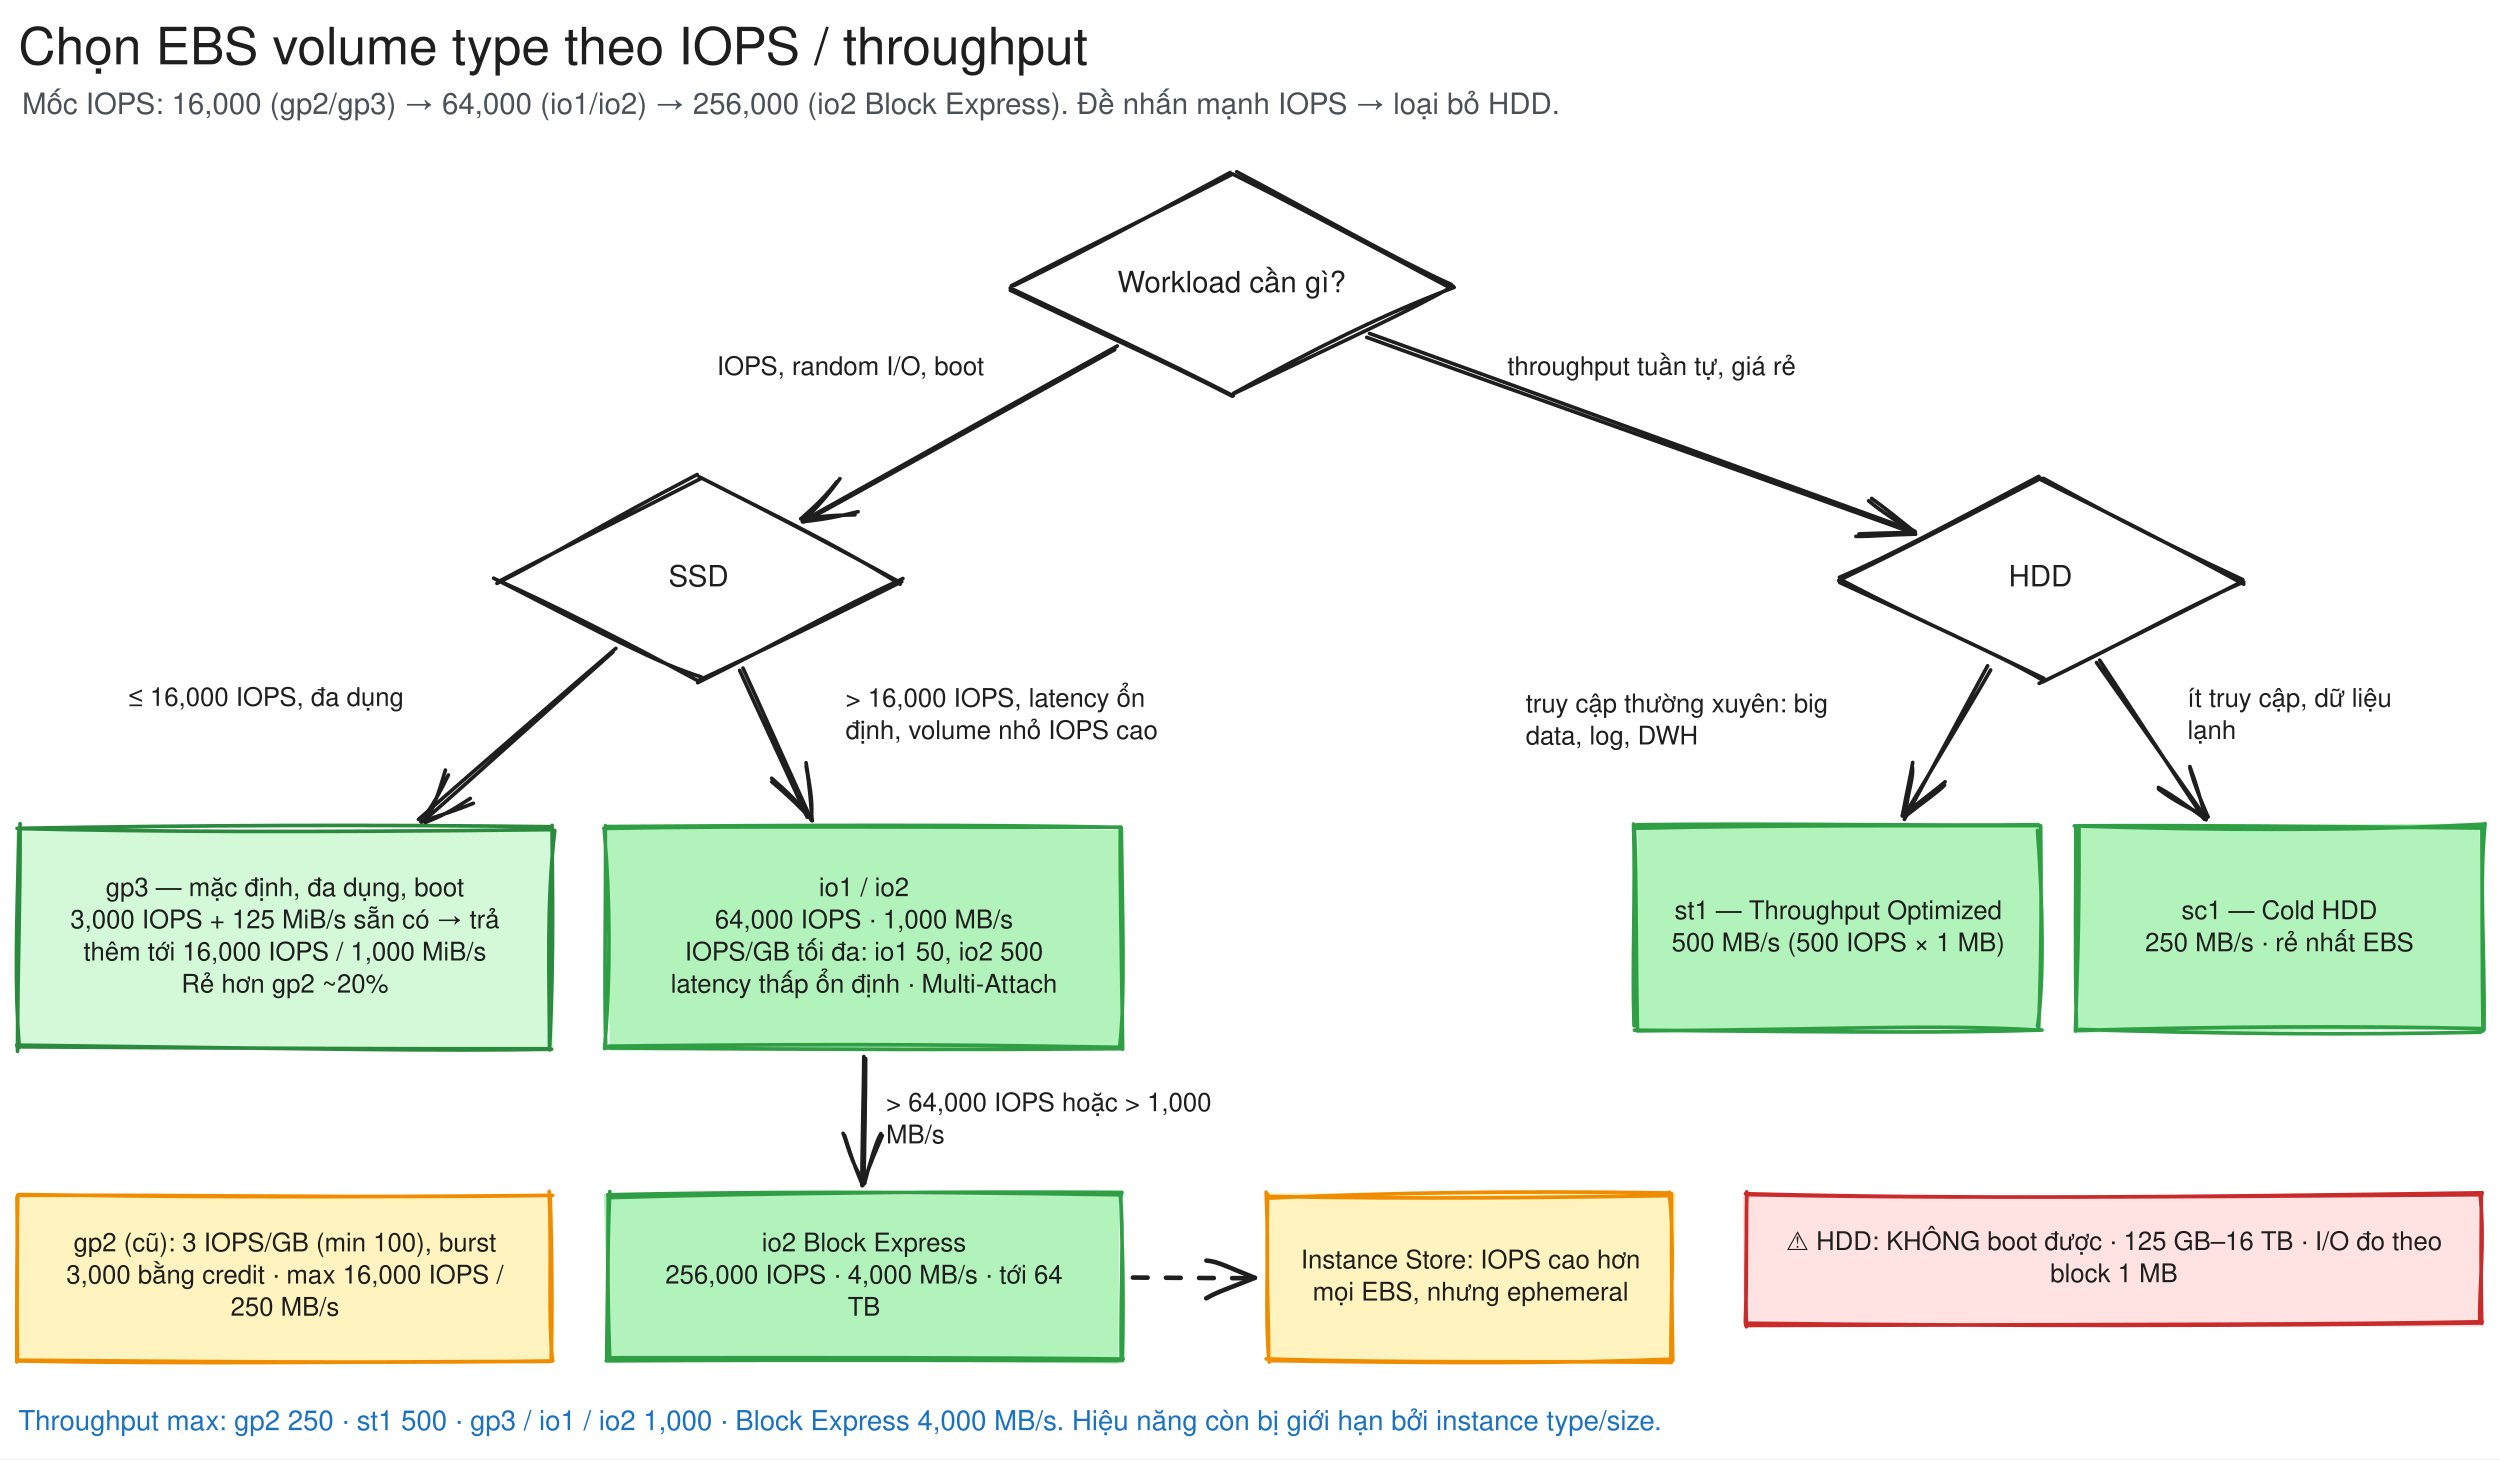
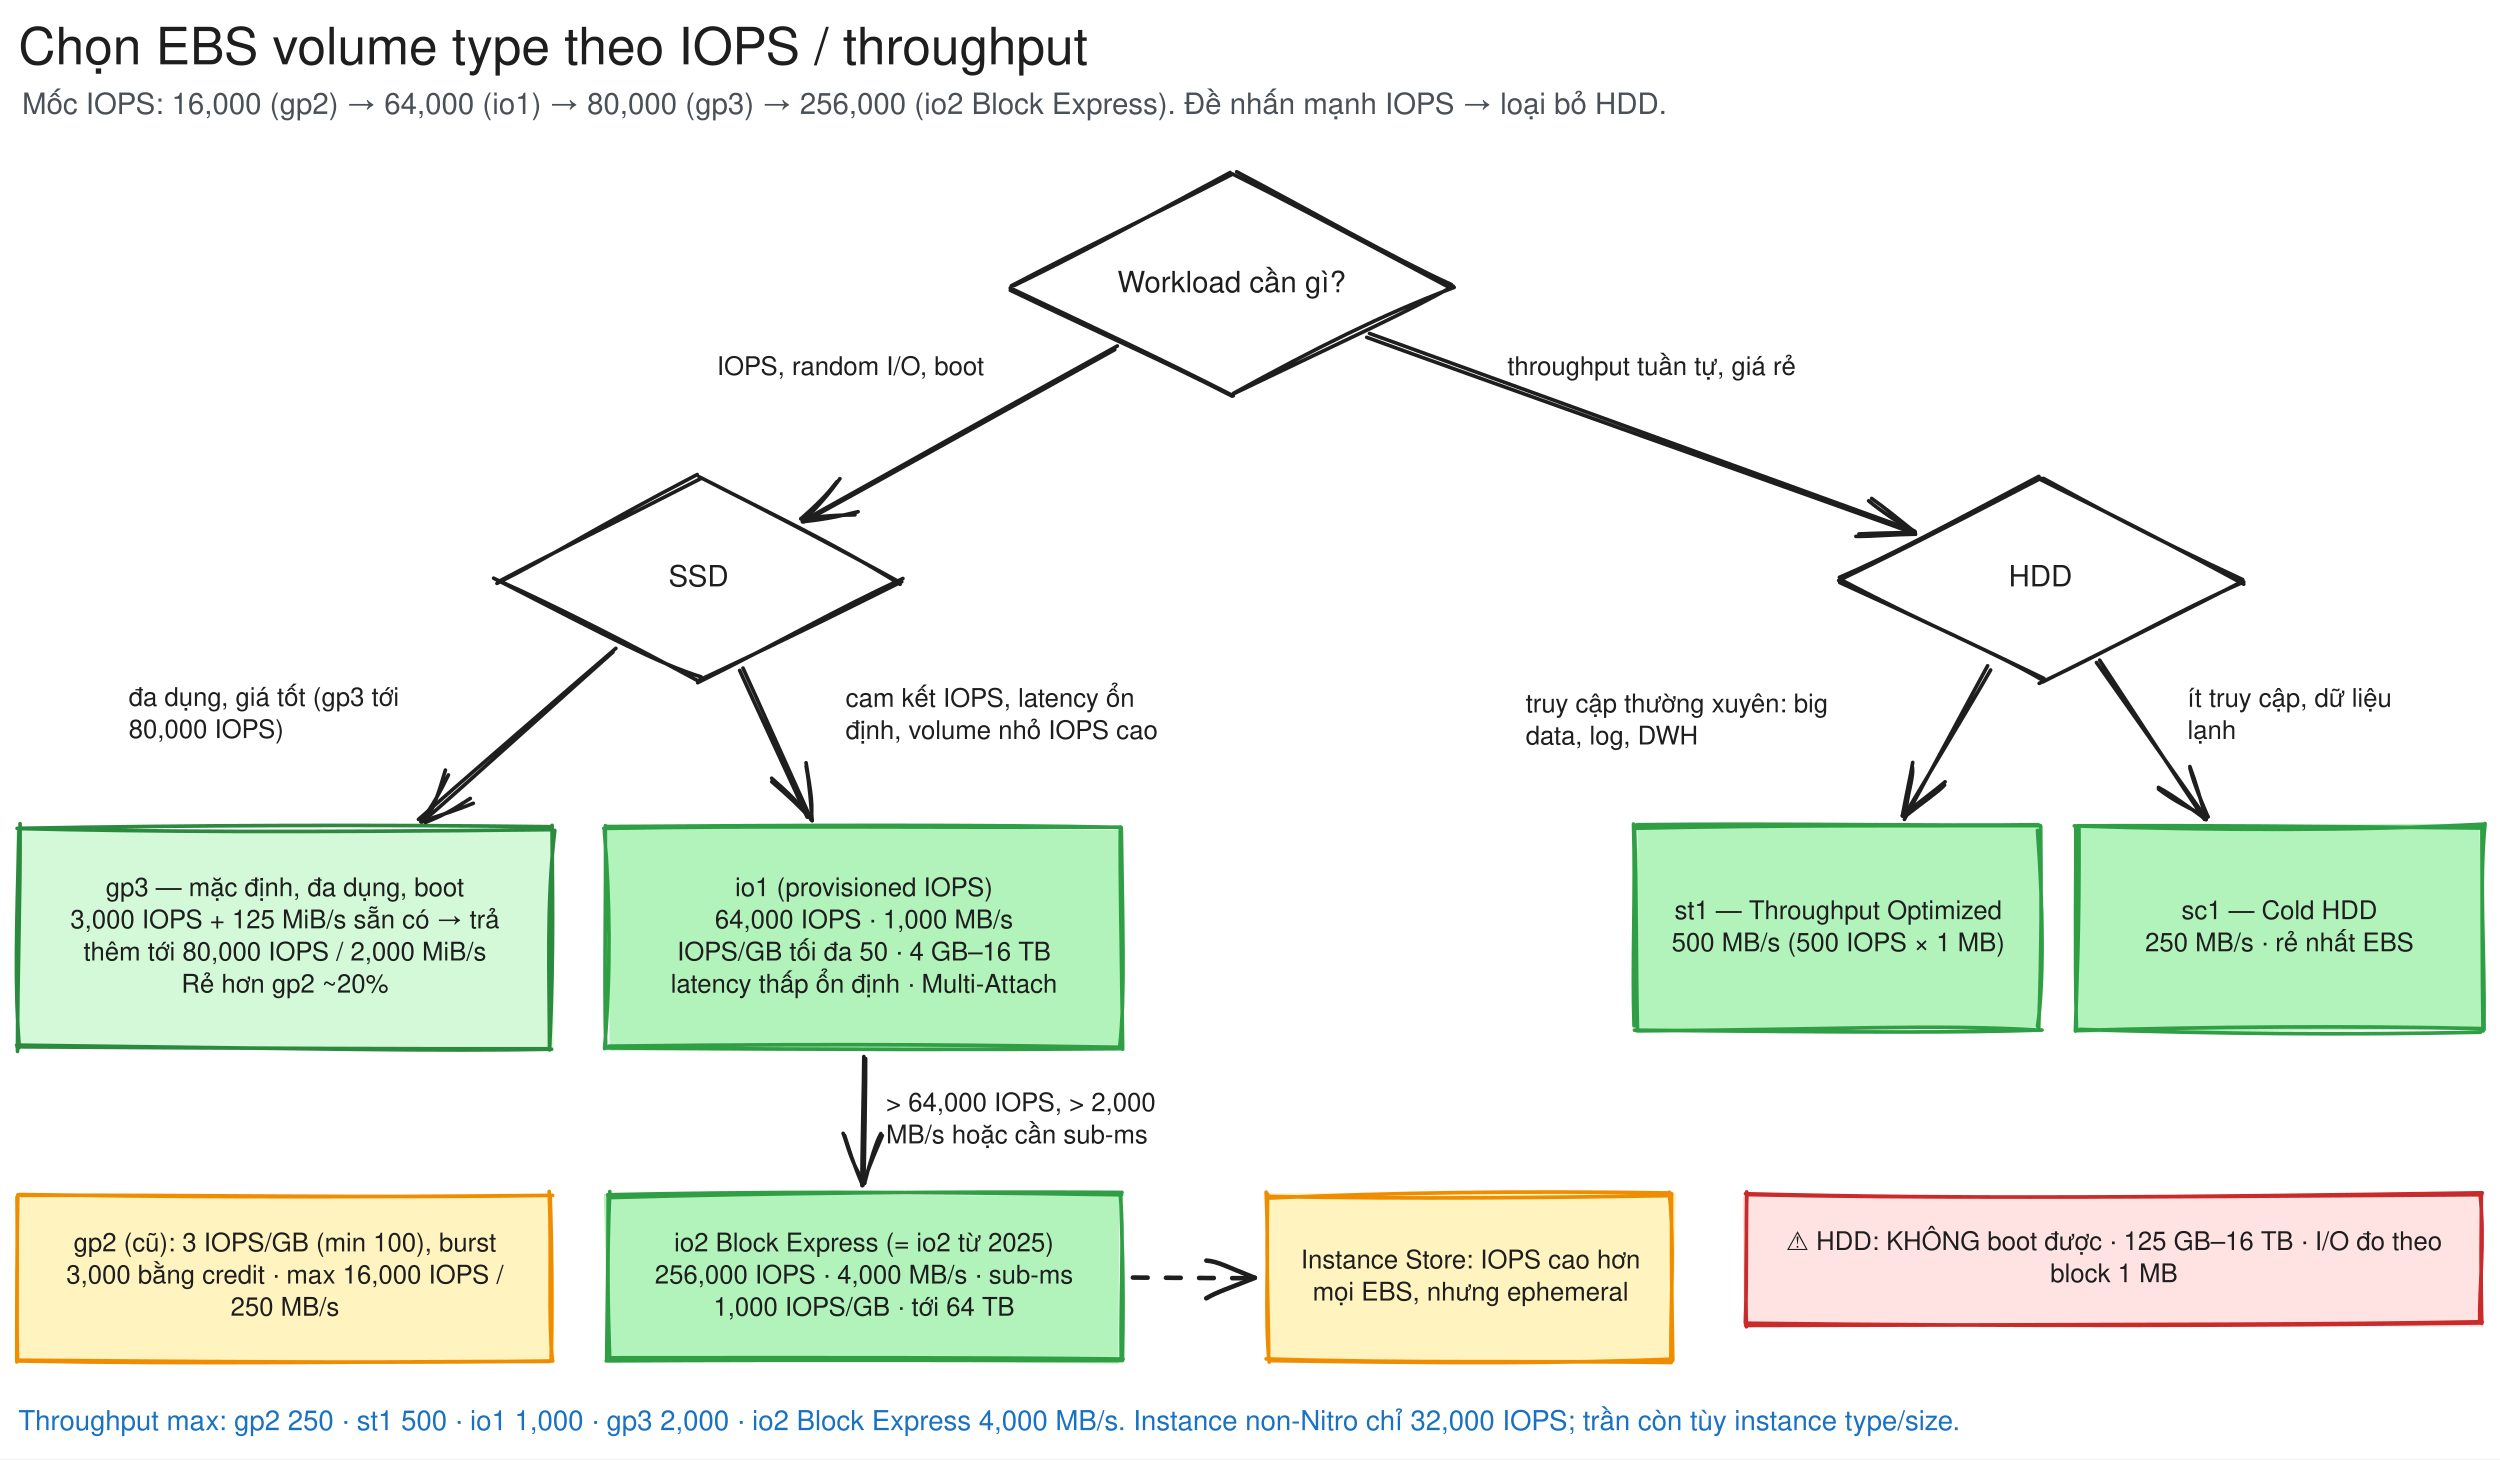
<svg xmlns="http://www.w3.org/2000/svg" version="1.1" viewBox="0 0 1360 793.75" width="1360" height="793.75">
  <defs>
    <style>
      @font-face {
        font-family: "Virgil";
        src: url("https://excalidraw.com/Virgil.woff2");
      }
      @font-face {
        font-family: "Cascadia";
        src: url("https://excalidraw.com/Cascadia.woff2");
      }
    </style>
  </defs>
  <rect x="0" y="0" width="1360" height="793.75" fill="#ffffff" />
  <g transform="translate(10 10) rotate(0 303.38 17.5)">
    <text x="0" y="25" font-family="Helvetica, Segoe UI Emoji" font-size="28px" fill="#1e1e1e" text-anchor="start" style="white-space: pre;" direction="ltr">Chọn EBS volume type theo IOPS / throughput</text>
  </g>
-   <g transform="translate(12 48) rotate(0 421.52 10)">
-     <text x="0" y="14" font-family="Helvetica, Segoe UI Emoji" font-size="16px" fill="#495057" text-anchor="start" style="white-space: pre;" direction="ltr">Mốc IOPS: 16,000 (gp2/gp3) → 64,000 (io1/io2) → 256,000 (io2 Block Express). Đề nhấn mạnh IOPS → loại bỏ HDD.</text>
+   <g transform="translate(12 48) rotate(0 448.59 10)">
+     <text x="0" y="14" font-family="Helvetica, Segoe UI Emoji" font-size="16px" fill="#495057" text-anchor="start" style="white-space: pre;" direction="ltr">Mốc IOPS: 16,000 (gp2) → 64,000 (io1) → 80,000 (gp3) → 256,000 (io2 Block Express). Đề nhấn mạnh IOPS → loại bỏ HDD.</text>
  </g>
  <g stroke-linecap="round" transform="translate(550 95) rotate(0 120 60)">
    <path d="M121.3 0.69 L239.93 62.6 L119.47 118.6 L-1.69 61.15" stroke="none" stroke-width="0" fill="#ffffff" fill-rule="evenodd" />
    <path d="M122.76 -1.57 C164.48 20.51, 207.47 45.15, 239.54 59.77 M120.42 -0.39 C147.23 12.93, 172.66 26.35, 239.29 61.84 M241.08 61.34 C201.98 76.1, 165.01 94.79, 121.07 118.93 M240.54 60.64 C215.27 74.94, 189.65 86.23, 120.61 119.44 M120.3 120.51 C83.81 101.77, 46.1 85.27, -0.38 62.92 M120.93 120.32 C84.36 101.62, 47.95 84.51, -0.42 61.68 M1.77 60.3 C26.45 48.39, 50.69 35.9, 119.18 -1.13 M0.15 60.48 C38.9 40.11, 78.5 21.42, 120.44 -0.23" stroke="#1e1e1e" stroke-width="2" fill="none" />
  </g>
  <g transform="translate(607.28 145) rotate(0 62.72 10)">
    <text x="62.72" y="14" font-family="Helvetica, Segoe UI Emoji" font-size="16px" fill="#1e1e1e" text-anchor="middle" style="white-space: pre;" direction="ltr">Workload cần gì?</text>
  </g>
  <g stroke-linecap="round" transform="translate(270 260) rotate(0 110 55)">
    <path d="M112.95 -1.47 L221.28 56.22 L109.35 110.64 L-1.61 57.29" stroke="none" stroke-width="0" fill="#ffffff" fill-rule="evenodd" />
    <path d="M110.96 -0.33 C149.28 19.46, 183.63 35.41, 219.65 57.85 M110.29 -0.62 C149.09 18.93, 187.93 39.27, 219.36 56.64 M221.18 54.71 C185.63 71.05, 154.48 89.21, 109.53 111.39 M220.54 56.46 C194.74 69.23, 170.67 81.56, 110.27 110.03 M111.42 108.24 C88.39 100.9, 63.66 87.96, -1.47 54.53 M110.54 110.82 C72.24 90.11, 32.91 69.97, 0.23 55.37 M0.35 57.37 C29.51 42.87, 53.26 27.31, 109.28 -1.85 M0.9 56.54 C32.7 39.64, 64.89 24.16, 111.5 0.21" stroke="#1e1e1e" stroke-width="2" fill="none" />
  </g>
  <g transform="translate(364.64 305) rotate(0 15.36 10)">
    <text x="15.36" y="14" font-family="Helvetica, Segoe UI Emoji" font-size="16px" fill="#1e1e1e" text-anchor="middle" style="white-space: pre;" direction="ltr">SSD</text>
  </g>
  <g stroke-linecap="round" transform="translate(1000 260) rotate(0 110 55)">
    <path d="M110.97 0.23 L220.65 55.47 L112.07 109.58 L0.51 54.26" stroke="none" stroke-width="0" fill="#ffffff" fill-rule="evenodd" />
    <path d="M109.59 0.65 C133.57 12.86, 155.93 22.81, 220.6 57.8 M111.63 0.24 C139.76 15.55, 166.61 30.45, 220.04 55.29 M220.61 56.57 C184.92 72.15, 151.74 91.75, 109.3 111.76 M219.94 56.23 C190.31 71.42, 160.78 86.11, 111.34 110.92 M110.94 109.87 C82.99 93.62, 52.49 82.23, 1.34 55.29 M111.85 109.03 C78.52 92.92, 46.31 77.57, 0.79 56.9 M0.65 54.06 C27.85 42.48, 55.26 27.67, 109.12 -0.84 M0.24 55.79 C23.66 44.51, 46.61 33.29, 110.23 0.2" stroke="#1e1e1e" stroke-width="2" fill="none" />
  </g>
  <g transform="translate(1094.64 305) rotate(0 15.36 10)">
    <text x="15.36" y="14" font-family="Helvetica, Segoe UI Emoji" font-size="16px" fill="#1e1e1e" text-anchor="middle" style="white-space: pre;" direction="ltr">HDD</text>
  </g>
  <g stroke-linecap="round" transform="translate(10 450) rotate(0 145 60)">
    <path d="M-1.4 1.72 L291.42 1.7 L291.08 121.85 L-0.21 120.1" stroke="none" stroke-width="0" fill="#d3f9d8" />
    <path d="M0.81 0.77 C73.42 2.41, 145.4 3, 289.78 1.33 M-0.72 0.63 C95.13 -1.1, 191.66 -1.47, 289.74 -0.27 M291.8 1.74 C287.12 41.88, 288.87 81.16, 288.94 121.16 M290.33 -0.99 C290.37 31.21, 291.49 64.24, 289.08 119.07 M290.04 120.77 C228.05 121.96, 163.33 120.56, -0.92 118.55 M289.46 120.52 C214.45 120.7, 139.94 120.32, -0.7 119.47 M-0.48 121.96 C-0.45 78.12, 1.12 38.45, 0.92 -1.91 M0.51 119.9 C-2.1 87.26, -0.99 53.84, 0.38 0.64" stroke="#2b8a3e" stroke-width="2" fill="none" />
  </g>
  <g transform="translate(32.92 475) rotate(0 122.08 35)">
    <text x="122.08" y="12.5" font-family="Helvetica, Segoe UI Emoji" font-size="14px" fill="#1e1e1e" text-anchor="middle" style="white-space: pre;" direction="ltr">gp3 — mặc định, đa dụng, boot</text>
    <text x="122.08" y="30" font-family="Helvetica, Segoe UI Emoji" font-size="14px" fill="#1e1e1e" text-anchor="middle" style="white-space: pre;" direction="ltr">3,000 IOPS + 125 MiB/s sẵn có → trả</text>
-     <text x="122.08" y="47.5" font-family="Helvetica, Segoe UI Emoji" font-size="14px" fill="#1e1e1e" text-anchor="middle" style="white-space: pre;" direction="ltr">thêm tới 16,000 IOPS / 1,000 MiB/s</text>
+     <text x="122.08" y="47.5" font-family="Helvetica, Segoe UI Emoji" font-size="14px" fill="#1e1e1e" text-anchor="middle" style="white-space: pre;" direction="ltr">thêm tới 80,000 IOPS / 2,000 MiB/s</text>
    <text x="122.08" y="65" font-family="Helvetica, Segoe UI Emoji" font-size="14px" fill="#1e1e1e" text-anchor="middle" style="white-space: pre;" direction="ltr">Rẻ hơn gp2 ~20%</text>
  </g>
  <g stroke-linecap="round" transform="translate(330 450) rotate(0 140 60)">
    <path d="M0.44 -0.93 L278.94 1.51 L279.48 121.15 L1.62 121.52" stroke="none" stroke-width="0" fill="#b2f2bb" />
    <path d="M-1.52 0.67 C80.84 -0.92, 164.87 0.22, 278.86 -0.02 M0.27 -0.36 C103.99 -1.09, 207.43 -1.47, 279.92 0.08 M279.99 0.64 C280.59 47.38, 282.15 94.22, 279.13 119.41 M279.45 -0.13 C279.18 28.68, 280 59.08, 280.72 120.76 M279.35 119.71 C210.53 118.68, 144.37 117.49, 1.38 119.1 M279.77 120.49 C206.72 121.15, 131.78 121.03, -0.46 120.09 M-1.11 120.41 C2.35 79.22, 1.87 39.07, -1.22 1.99 M-0.49 120.04 C-1.43 80.68, -0.28 39.89, -0.65 -0.87" stroke="#2f9e44" stroke-width="2" fill="none" />
  </g>
  <g transform="translate(352.33 475) rotate(0 117.67 35)">
-     <text x="117.67" y="12.5" font-family="Helvetica, Segoe UI Emoji" font-size="14px" fill="#1e1e1e" text-anchor="middle" style="white-space: pre;" direction="ltr">io1 / io2</text>
+     <text x="117.67" y="12.5" font-family="Helvetica, Segoe UI Emoji" font-size="14px" fill="#1e1e1e" text-anchor="middle" style="white-space: pre;" direction="ltr">io1 (provisioned IOPS)</text>
    <text x="117.67" y="30" font-family="Helvetica, Segoe UI Emoji" font-size="14px" fill="#1e1e1e" text-anchor="middle" style="white-space: pre;" direction="ltr">64,000 IOPS · 1,000 MB/s</text>
-     <text x="117.67" y="47.5" font-family="Helvetica, Segoe UI Emoji" font-size="14px" fill="#1e1e1e" text-anchor="middle" style="white-space: pre;" direction="ltr">IOPS/GB tối đa: io1 50, io2 500</text>
+     <text x="117.67" y="47.5" font-family="Helvetica, Segoe UI Emoji" font-size="14px" fill="#1e1e1e" text-anchor="middle" style="white-space: pre;" direction="ltr">IOPS/GB tối đa 50 · 4 GB–16 TB</text>
    <text x="117.67" y="65" font-family="Helvetica, Segoe UI Emoji" font-size="14px" fill="#1e1e1e" text-anchor="middle" style="white-space: pre;" direction="ltr">latency thấp ổn định · Multi-Attach</text>
  </g>
  <g stroke-linecap="round" transform="translate(330 650) rotate(0 140 45)">
    <path d="M-1.52 -0.38 L278.86 0.41 L278.48 91.85 L1.04 88.4" stroke="none" stroke-width="0" fill="#b2f2bb" />
    <path d="M1.16 1.5 C92.42 -1.07, 184.08 -1.85, 280.36 -1.32 M0.57 -0.05 C79.02 -1.67, 156.94 -1.88, 280.14 -0.03 M279.36 -0.87 C281.56 22.98, 279.52 47.68, 279.89 89.43 M279.66 -0.57 C280.1 21.16, 281.59 40.91, 280.6 90.17 M280.97 89.31 C202.76 88.45, 126.12 88.57, 1.33 88.65 M279.58 90.15 C202.51 90.17, 124.34 89.65, -0.19 90.31 M1.67 89.19 C0.76 62.35, 0.06 35.16, 1.73 -1.82 M0.02 89.28 C0.26 63.79, 0.83 37.61, 0.87 0.38" stroke="#2f9e44" stroke-width="2" fill="none" />
  </g>
  <g transform="translate(347.99 668.75) rotate(0 122.01 26.25)">
-     <text x="122.01" y="12" font-family="Helvetica, Segoe UI Emoji" font-size="14px" fill="#1e1e1e" text-anchor="middle" style="white-space: pre;" direction="ltr">io2 Block Express</text>
-     <text x="122.01" y="29.5" font-family="Helvetica, Segoe UI Emoji" font-size="14px" fill="#1e1e1e" text-anchor="middle" style="white-space: pre;" direction="ltr">256,000 IOPS · 4,000 MB/s · tới 64</text>
-     <text x="122.01" y="47" font-family="Helvetica, Segoe UI Emoji" font-size="14px" fill="#1e1e1e" text-anchor="middle" style="white-space: pre;" direction="ltr">TB</text>
+     <text x="122.01" y="12" font-family="Helvetica, Segoe UI Emoji" font-size="14px" fill="#1e1e1e" text-anchor="middle" style="white-space: pre;" direction="ltr">io2 Block Express (= io2 từ 2025)</text>
+     <text x="122.01" y="29.5" font-family="Helvetica, Segoe UI Emoji" font-size="14px" fill="#1e1e1e" text-anchor="middle" style="white-space: pre;" direction="ltr">256,000 IOPS · 4,000 MB/s · sub-ms</text>
+     <text x="122.01" y="47" font-family="Helvetica, Segoe UI Emoji" font-size="14px" fill="#1e1e1e" text-anchor="middle" style="white-space: pre;" direction="ltr">1,000 IOPS/GB · tới 64 TB</text>
  </g>
  <g stroke-linecap="round" transform="translate(690 650) rotate(0 110 45)">
    <path d="M-0.84 -0.89 L221.79 -1.41 L219.71 90.32 L-1.25 89.97" stroke="none" stroke-width="0" fill="#fff3bf" />
    <path d="M0.95 1.72 C66.59 -1.17, 131.94 -2.29, 218.56 -1.02 M-0.3 0.85 C78.97 2.46, 157.58 1.42, 219.41 0.41 M218.09 -1.43 C221.03 27.53, 218.89 53.15, 218.96 88.09 M219.3 -0.65 C219.39 18.76, 219.03 37.71, 219.98 90.04 M219.17 91.2 C148.16 90.17, 76.37 91.74, -1.23 89.24 M220.07 89.37 C160.11 91.76, 101.18 91.71, 0.46 90.17 M0.42 90.98 C-2.21 63.7, 0.56 37.94, -1.22 -1.45 M0.16 89.04 C0.11 65.72, -1.26 41.46, -0.39 -0.35" stroke="#f08c00" stroke-width="2" fill="none" />
  </g>
  <g transform="translate(704.87 677.5) rotate(0 95.13 17.5)">
    <text x="95.13" y="12.5" font-family="Helvetica, Segoe UI Emoji" font-size="14px" fill="#1e1e1e" text-anchor="middle" style="white-space: pre;" direction="ltr">Instance Store: IOPS cao hơn</text>
    <text x="95.13" y="30" font-family="Helvetica, Segoe UI Emoji" font-size="14px" fill="#1e1e1e" text-anchor="middle" style="white-space: pre;" direction="ltr">mọi EBS, nhưng ephemeral</text>
  </g>
  <g stroke-linecap="round" transform="translate(10 650) rotate(0 145 45)">
    <path d="M1.29 1.03 L290.25 1.79 L291.82 90.1 L-1.82 89.66" stroke="none" stroke-width="0" fill="#fff3bf" />
    <path d="M1.39 0.26 C94.81 -0.05, 189.2 1.75, 289.16 0.35 M0.5 -0.17 C76.16 0.95, 152.35 1.6, 290.62 0.28 M288.77 -1.89 C290.2 32.14, 288.15 68.3, 290.44 89.43 M289.28 -0.04 C290.35 32.37, 290.52 64.88, 289.78 90.47 M288.82 90.62 C192.26 90.65, 96.34 92.22, 0.63 90.38 M290.67 90.37 C223.33 91.28, 155.98 91.19, -0.2 89.97 M-0.43 89.54 C-1.14 64.46, -0.33 39.05, -0.75 1.2 M-0.86 90.9 C-0.9 59.03, -0.77 26.93, -0.27 -0.05" stroke="#f08c00" stroke-width="2" fill="none" />
  </g>
  <g transform="translate(24.94 668.75) rotate(0 130.06 26.25)">
    <text x="130.06" y="12" font-family="Helvetica, Segoe UI Emoji" font-size="14px" fill="#1e1e1e" text-anchor="middle" style="white-space: pre;" direction="ltr">gp2 (cũ): 3 IOPS/GB (min 100), burst</text>
    <text x="130.06" y="29.5" font-family="Helvetica, Segoe UI Emoji" font-size="14px" fill="#1e1e1e" text-anchor="middle" style="white-space: pre;" direction="ltr">3,000 bằng credit · max 16,000 IOPS /</text>
    <text x="130.06" y="47" font-family="Helvetica, Segoe UI Emoji" font-size="14px" fill="#1e1e1e" text-anchor="middle" style="white-space: pre;" direction="ltr">250 MB/s</text>
  </g>
  <g stroke-linecap="round" transform="translate(890 450) rotate(0 110 55)">
    <path d="M0.92 -1.95 L219.22 -0.27 L219.42 109.1 L-0.68 110.49" stroke="none" stroke-width="0" fill="#b2f2bb" />
    <path d="M0.44 -1.34 C80.77 -2.25, 162.83 -0.58, 218.81 -1.36 M-0.56 0.58 C80.1 -1.26, 159.9 -0.76, 219.99 -0.84 M218.4 1.75 C221.55 43.11, 221.86 86.27, 218.43 108.27 M220.13 -0.56 C220.39 33, 220.76 64.56, 219.03 109.45 M219.58 110.41 C161.41 106.96, 105.66 110.24, 0.61 110.79 M220.86 110.35 C174.37 111.82, 129.5 111.67, -0.85 110.41 M-1.08 108.04 C-2.27 74.02, -0.18 34.42, -1.37 -1.71 M0.79 110.33 C-0.08 71.15, 0.31 33.68, -0.81 0.18" stroke="#2f9e44" stroke-width="2" fill="none" />
  </g>
  <g transform="translate(905.15 487.5) rotate(0 94.85 17.5)">
    <text x="94.85" y="12.5" font-family="Helvetica, Segoe UI Emoji" font-size="14px" fill="#1e1e1e" text-anchor="middle" style="white-space: pre;" direction="ltr">st1 — Throughput Optimized</text>
    <text x="94.85" y="30" font-family="Helvetica, Segoe UI Emoji" font-size="14px" fill="#1e1e1e" text-anchor="middle" style="white-space: pre;" direction="ltr">500 MB/s (500 IOPS × 1 MB)</text>
  </g>
  <g stroke-linecap="round" transform="translate(1130 450) rotate(0 110 55)">
    <path d="M0.22 -0.55 L218.9 -2 L220.61 109.67 L-0.9 111.76" stroke="none" stroke-width="0" fill="#b2f2bb" />
    <path d="M-1.58 -0.72 C75.6 1.81, 153.38 2.06, 221.47 -1.68 M0.25 -0.78 C65.13 -1.05, 129.85 -0.48, 220.39 0.47 M221.88 -1.98 C218.59 31.34, 221.74 63.24, 221.31 110.08 M220.16 -0.26 C220.35 37.03, 220.24 76.76, 220.76 110.86 M219.37 111.53 C146.14 113.14, 73.18 112.35, 1.46 109.99 M220.32 109.56 C147.56 107.95, 74.33 108.49, -0.7 110.63 M-0.98 110.9 C-0.3 84.71, 1.22 59.26, 0.97 -0.03 M-0.43 109.45 C-1.39 66.51, -0.62 23.04, -0.74 -0.43" stroke="#2f9e44" stroke-width="2" fill="none" />
  </g>
  <g transform="translate(1159.5 487.5) rotate(0 80.5 17.5)">
    <text x="80.5" y="12.5" font-family="Helvetica, Segoe UI Emoji" font-size="14px" fill="#1e1e1e" text-anchor="middle" style="white-space: pre;" direction="ltr">sc1 — Cold HDD</text>
    <text x="80.5" y="30" font-family="Helvetica, Segoe UI Emoji" font-size="14px" fill="#1e1e1e" text-anchor="middle" style="white-space: pre;" direction="ltr">250 MB/s · rẻ nhất EBS</text>
  </g>
  <g stroke-linecap="round" transform="translate(950 650) rotate(0 200 35)">
    <path d="M-1.99 0.79 L398.06 1.36 L400.95 71.8 L-1.38 71.2" stroke="none" stroke-width="0" fill="#ffe3e3" />
    <path d="M-0.45 -0.6 C117.96 2.42, 234.36 1.31, 400.33 -1.11 M0.57 -0.12 C92.82 1.8, 186.19 1.47, 400.08 -0.05 M399.16 -0.12 C401.96 25.94, 398.5 50.58, 399.02 69.52 M399.83 0.92 C399.89 20.14, 399.39 39.28, 400.08 69.96 M400.31 69.03 C319.44 70.52, 238.97 70.49, -0.33 71.06 M400.09 69.69 C275.94 71.2, 151.84 71.61, -0.11 69.83 M0.07 71.77 C-0.55 52.74, 0.05 35.44, 0.2 -1.6 M-0.54 69.68 C0.47 43.46, -0.31 15.05, 0.28 0.66" stroke="#c92a2a" stroke-width="2" fill="none" />
  </g>
  <g transform="translate(971.15 667.5) rotate(0 178.85 17.5)">
    <text x="178.85" y="12.5" font-family="Helvetica, Segoe UI Emoji" font-size="14px" fill="#1e1e1e" text-anchor="middle" style="white-space: pre;" direction="ltr">⚠ HDD: KHÔNG boot được · 125 GB–16 TB · I/O đo theo</text>
    <text x="178.85" y="30" font-family="Helvetica, Segoe UI Emoji" font-size="14px" fill="#1e1e1e" text-anchor="middle" style="white-space: pre;" direction="ltr">block 1 MB</text>
  </g>
  <g stroke-linecap="round">
    <g transform="translate(607.6974 189.3739) rotate(0 -85.0744 46.9376)">
      <path d="M0.12 -1.17 C-28.02 14.27, -141.25 77.28, -169.62 93.23 M-1.28 0.84 C-29.45 16.37, -142.03 79.15, -170.3 94.43" stroke="#1e1e1e" stroke-width="2" fill="none" />
    </g>
    <g transform="translate(607.6974 189.3739) rotate(0 -85.0744 46.9376)">
      <path d="M-152.49 72.72 C-156.07 77.1, -158.48 80.92, -172.01 92.85 M-150.79 71.02 C-155.63 77.73, -161.29 84.85, -171.12 94.42" stroke="#1e1e1e" stroke-width="2" fill="none" />
    </g>
    <g transform="translate(607.6974 189.3739) rotate(0 -85.0744 46.9376)">
      <path d="M-142.6 90.7 C-148.56 90.93, -153.26 90.59, -172.01 92.85 M-140.9 89 C-148.54 90.79, -156.9 93.01, -171.12 94.42" stroke="#1e1e1e" stroke-width="2" fill="none" />
    </g>
  </g>
  <g stroke-linecap="round">
    <g transform="translate(745.1124 182.3136) rotate(0 147.7823 53.73902)">
      <path d="M-0.1 -0.92 C49.31 16.96, 247.06 88.61, 296.5 106.64 M-1.61 1.21 C47.71 19.28, 246.39 89.87, 296.04 107.74" stroke="#1e1e1e" stroke-width="2" fill="none" />
    </g>
    <g transform="translate(745.1124 182.3136) rotate(0 147.7823 53.73902)">
      <path d="M264.51 109.47 C273.77 109.55, 283.88 108.47, 296.89 108.28 M266.16 108.16 C275.02 107.73, 283.36 107.62, 296.78 107.28" stroke="#1e1e1e" stroke-width="2" fill="none" />
    </g>
    <g transform="translate(745.1124 182.3136) rotate(0 147.7823 53.73902)">
      <path d="M271.42 90.14 C278.47 96.1, 286.48 100.89, 296.89 108.28 M273.07 88.84 C279.9 93.71, 286.34 98.89, 296.78 107.28" stroke="#1e1e1e" stroke-width="2" fill="none" />
    </g>
  </g>
  <g stroke-linecap="round">
    <g transform="translate(335.222 353.8076) rotate(0 -53.22853 46.13139)">
      <path d="M-0.19 -1.12 C-18.07 14.1, -89.77 76.25, -107.57 91.94 M-1.74 0.9 C-19.25 16.25, -87.72 78.28, -105.44 93.3" stroke="#1e1e1e" stroke-width="2" fill="none" />
    </g>
    <g transform="translate(335.222 353.8076) rotate(0 -53.22853 46.13139)">
      <path d="M-92.93 65.12 C-95.45 73.36, -97.67 82.13, -103.73 93.53 M-91.3 67.77 C-95.32 76.27, -99.6 83.85, -106.18 93.21" stroke="#1e1e1e" stroke-width="2" fill="none" />
    </g>
    <g transform="translate(335.222 353.8076) rotate(0 -53.22853 46.13139)">
      <path d="M-79.37 80.53 C-85.72 84.48, -91.69 88.98, -103.73 93.53 M-77.74 83.18 C-86.04 86.68, -94.66 89.33, -106.18 93.21" stroke="#1e1e1e" stroke-width="2" fill="none" />
    </g>
  </g>
  <g stroke-linecap="round">
    <g transform="translate(403.1393 365.1353) rotate(0 18.327 39.70849)">
      <path d="M-0.76 -0.42 C5.15 12.85, 29.91 65.88, 35.95 79.38 M1.05 -1.69 C7.3 11.8, 32.18 67.47, 38.29 80.89" stroke="#1e1e1e" stroke-width="2" fill="none" />
    </g>
    <g transform="translate(403.1393 365.1353) rotate(0 18.327 39.70849)">
      <path d="M16.65 58.23 C24.42 64.92, 33.6 73.59, 38.13 80.7 M16.69 60.13 C25.71 67.84, 33.14 74.78, 38.68 81.26" stroke="#1e1e1e" stroke-width="2" fill="none" />
    </g>
    <g transform="translate(403.1393 365.1353) rotate(0 18.327 39.70849)">
      <path d="M35.36 49.8 C36.7 59.26, 39.45 70.82, 38.13 80.7 M35.4 51.7 C37.46 62.64, 37.9 72.73, 38.68 81.26" stroke="#1e1e1e" stroke-width="2" fill="none" />
    </g>
  </g>
  <g stroke-linecap="round">
    <g transform="translate(470 576) rotate(0 0 34)">
      <path d="M0.9 -0.12 C1.01 11.09, 0.25 56.37, -0.08 67.61 M-0.08 -1.23 C-0.08 10.12, -1.29 57.36, -1.08 68.94" stroke="#1e1e1e" stroke-width="2" fill="none" />
    </g>
    <g transform="translate(470 576) rotate(0 0 34)">
      <path d="M-11.34 40.54 C-9.31 45.48, -7.39 55.9, 0.33 67.68 M-10.54 41.62 C-8.06 49.2, -6.07 56.45, -0.7 68.87" stroke="#1e1e1e" stroke-width="2" fill="none" />
    </g>
    <g transform="translate(470 576) rotate(0 0 34)">
      <path d="M9.18 40.68 C6.31 45.74, 3.32 56.12, 0.33 67.68 M9.98 41.76 C6.97 49.1, 3.48 56.32, -0.7 68.87" stroke="#1e1e1e" stroke-width="2" fill="none" />
    </g>
  </g>
  <g stroke-linecap="round">
    <g transform="translate(616 695) rotate(0 34 0)">
      <path d="M0.3 -0.01 C11.9 0.01, 57.24 0.42, 68.45 0.38" stroke="#1e1e1e" stroke-width="2.5" fill="none" stroke-dasharray="8 10" />
    </g>
    <g transform="translate(616 695) rotate(0 34 0)">
      <path d="M40.2 11.28 C46.58 7.58, 51.33 6.33, 66.63 0.14" stroke="#1e1e1e" stroke-width="2.5" fill="none" />
    </g>
    <g transform="translate(616 695) rotate(0 34 0)">
      <path d="M40.28 -9.24 C46.68 -8.77, 51.41 -5.84, 66.63 0.14" stroke="#1e1e1e" stroke-width="2.5" fill="none" />
    </g>
  </g>
  <g stroke-linecap="round">
    <g transform="translate(1082.3 362.8456) rotate(0 -23.72579 40.98091)">
      <path d="M-1.05 -0.64 C-8.66 13.18, -38.68 69.25, -46.31 82.91 M0.6 1.63 C-7.01 15.14, -38.68 67.83, -46.67 81.29" stroke="#1e1e1e" stroke-width="2" fill="none" />
    </g>
    <g transform="translate(1082.3 362.8456) rotate(0 -23.72579 40.98091)">
      <path d="M-42.1 53.72 C-40.83 59.97, -44.78 68.04, -45.71 81.12 M-41.79 51.93 C-43 59.42, -44.67 66.24, -47.41 80.94" stroke="#1e1e1e" stroke-width="2" fill="none" />
    </g>
    <g transform="translate(1082.3 362.8456) rotate(0 -23.72579 40.98091)">
      <path d="M-24.48 64.24 C-27.51 67.76, -35.78 73.26, -45.71 81.12 M-24.17 62.45 C-29.76 67.29, -35.85 71.46, -47.41 80.94" stroke="#1e1e1e" stroke-width="2" fill="none" />
    </g>
  </g>
  <g stroke-linecap="round">
    <g transform="translate(1141.427 360.9322) rotate(0 28.7765 42.05796)">
      <path d="M-0.93 -0.5 C8.75 13.24, 48.42 69.41, 58.32 83.57 M0.79 -1.8 C10.35 12.59, 48.2 70.8, 57.78 84.83" stroke="#1e1e1e" stroke-width="2" fill="none" />
    </g>
    <g transform="translate(1141.427 360.9322) rotate(0 28.7765 42.05796)">
      <path d="M32.81 68.3 C40.68 74.53, 49.99 79.15, 59.71 83.42 M32.77 67.43 C41.15 71.98, 49.18 78.12, 58.68 84.91" stroke="#1e1e1e" stroke-width="2" fill="none" />
    </g>
    <g transform="translate(1141.427 360.9322) rotate(0 28.7765 42.05796)">
      <path d="M49.9 56.95 C52.38 66.7, 56.19 74.97, 59.71 83.42 M49.86 56.08 C53.01 64.29, 55.72 73.96, 58.68 84.91" stroke="#1e1e1e" stroke-width="2" fill="none" />
    </g>
  </g>
  <g transform="translate(390 192) rotate(0 75.25 8.75)">
    <text x="0" y="12" font-family="Helvetica, Segoe UI Emoji" font-size="14px" fill="#1e1e1e" text-anchor="start" style="white-space: pre;" direction="ltr">IOPS, random I/O, boot</text>
  </g>
  <g transform="translate(820 192) rotate(0 86.24 8.75)">
    <text x="0" y="12" font-family="Helvetica, Segoe UI Emoji" font-size="14px" fill="#1e1e1e" text-anchor="start" style="white-space: pre;" direction="ltr">throughput tuần tự, giá rẻ</text>
  </g>
-   <g transform="translate(70 372) rotate(0 75.95 8.75)">
-     <text x="0" y="12" font-family="Helvetica, Segoe UI Emoji" font-size="14px" fill="#1e1e1e" text-anchor="start" style="white-space: pre;" direction="ltr">≤ 16,000 IOPS, đa dụng</text>
+   <g transform="translate(70 372) rotate(0 86.31 17.5)">
+     <text x="0" y="12" font-family="Helvetica, Segoe UI Emoji" font-size="14px" fill="#1e1e1e" text-anchor="start" style="white-space: pre;" direction="ltr">đa dụng, giá tốt (gp3 tới</text>
+     <text x="0" y="29.5" font-family="Helvetica, Segoe UI Emoji" font-size="14px" fill="#1e1e1e" text-anchor="start" style="white-space: pre;" direction="ltr">80,000 IOPS)</text>
  </g>
  <g transform="translate(460 372) rotate(0 85.47 17.5)">
-     <text x="0" y="12.5" font-family="Helvetica, Segoe UI Emoji" font-size="14px" fill="#1e1e1e" text-anchor="start" style="white-space: pre;" direction="ltr">&gt; 16,000 IOPS, latency ổn</text>
+     <text x="0" y="12.5" font-family="Helvetica, Segoe UI Emoji" font-size="14px" fill="#1e1e1e" text-anchor="start" style="white-space: pre;" direction="ltr">cam kết IOPS, latency ổn</text>
    <text x="0" y="30" font-family="Helvetica, Segoe UI Emoji" font-size="14px" fill="#1e1e1e" text-anchor="start" style="white-space: pre;" direction="ltr">định, volume nhỏ IOPS cao</text>
  </g>
-   <g transform="translate(482 592) rotate(0 92.12 17.5)">
-     <text x="0" y="12.5" font-family="Helvetica, Segoe UI Emoji" font-size="14px" fill="#1e1e1e" text-anchor="start" style="white-space: pre;" direction="ltr">&gt; 64,000 IOPS hoặc &gt; 1,000</text>
-     <text x="0" y="30" font-family="Helvetica, Segoe UI Emoji" font-size="14px" fill="#1e1e1e" text-anchor="start" style="white-space: pre;" direction="ltr">MB/s</text>
+   <g transform="translate(482 592) rotate(0 77.95 17.5)">
+     <text x="0" y="12.5" font-family="Helvetica, Segoe UI Emoji" font-size="14px" fill="#1e1e1e" text-anchor="start" style="white-space: pre;" direction="ltr">&gt; 64,000 IOPS, &gt; 2,000</text>
+     <text x="0" y="30" font-family="Helvetica, Segoe UI Emoji" font-size="14px" fill="#1e1e1e" text-anchor="start" style="white-space: pre;" direction="ltr">MB/s hoặc cần sub-ms</text>
  </g>
  <g transform="translate(830 375) rotate(0 86.24 17.5)">
    <text x="0" y="12.5" font-family="Helvetica, Segoe UI Emoji" font-size="14px" fill="#1e1e1e" text-anchor="start" style="white-space: pre;" direction="ltr">truy cập thường xuyên: big</text>
    <text x="0" y="30" font-family="Helvetica, Segoe UI Emoji" font-size="14px" fill="#1e1e1e" text-anchor="start" style="white-space: pre;" direction="ltr">data, log, DWH</text>
  </g>
  <g transform="translate(1190 372) rotate(0 60.76 17.5)">
    <text x="0" y="12.5" font-family="Helvetica, Segoe UI Emoji" font-size="14px" fill="#1e1e1e" text-anchor="start" style="white-space: pre;" direction="ltr">ít truy cập, dữ liệu</text>
    <text x="0" y="30" font-family="Helvetica, Segoe UI Emoji" font-size="14px" fill="#1e1e1e" text-anchor="start" style="white-space: pre;" direction="ltr">lạnh</text>
  </g>
-   <g transform="translate(10 765) rotate(0 484.725 9.375)">
-     <text x="0" y="13" font-family="Helvetica, Segoe UI Emoji" font-size="15px" fill="#1971c2" text-anchor="start" style="white-space: pre;" direction="ltr">Throughput max: gp2 250 · st1 500 · gp3 / io1 / io2 1,000 · Block Express 4,000 MB/s. Hiệu năng còn bị giới hạn bởi instance type/size.</text>
+   <g transform="translate(10 765) rotate(0 567.31 9.38)">
+     <text x="0" y="13" font-family="Helvetica, Segoe UI Emoji" font-size="15px" fill="#1971c2" text-anchor="start" style="white-space: pre;" direction="ltr">Throughput max: gp2 250 · st1 500 · io1 1,000 · gp3 2,000 · io2 Block Express 4,000 MB/s. Instance non-Nitro chỉ 32,000 IOPS; trần còn tùy instance type/size.</text>
  </g>
</svg>
